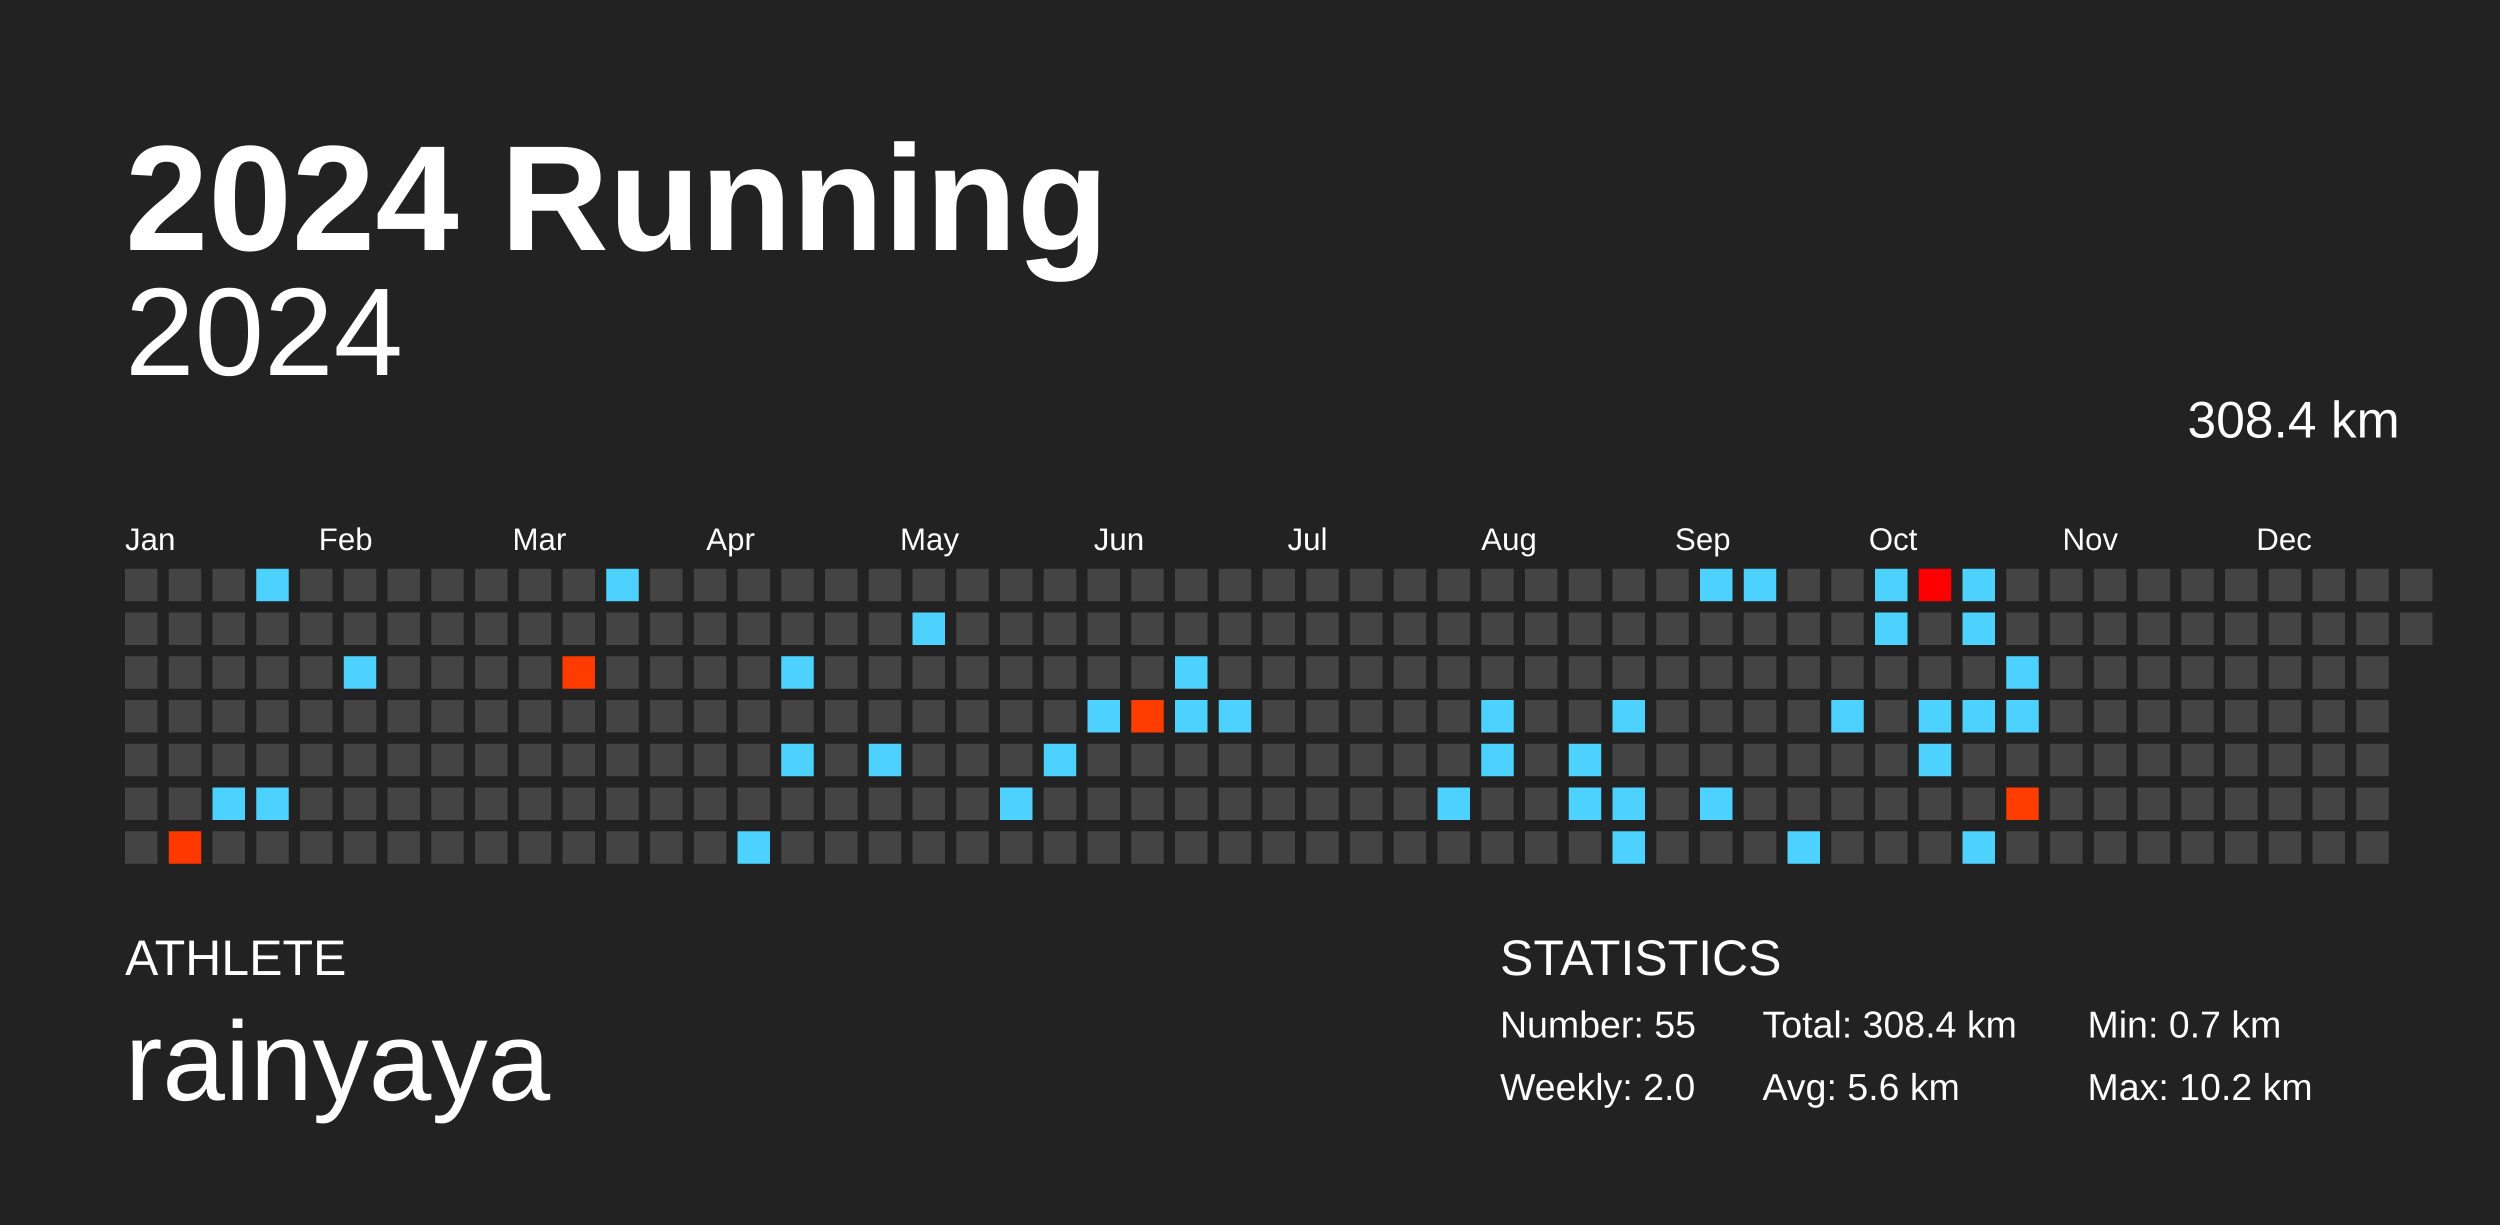
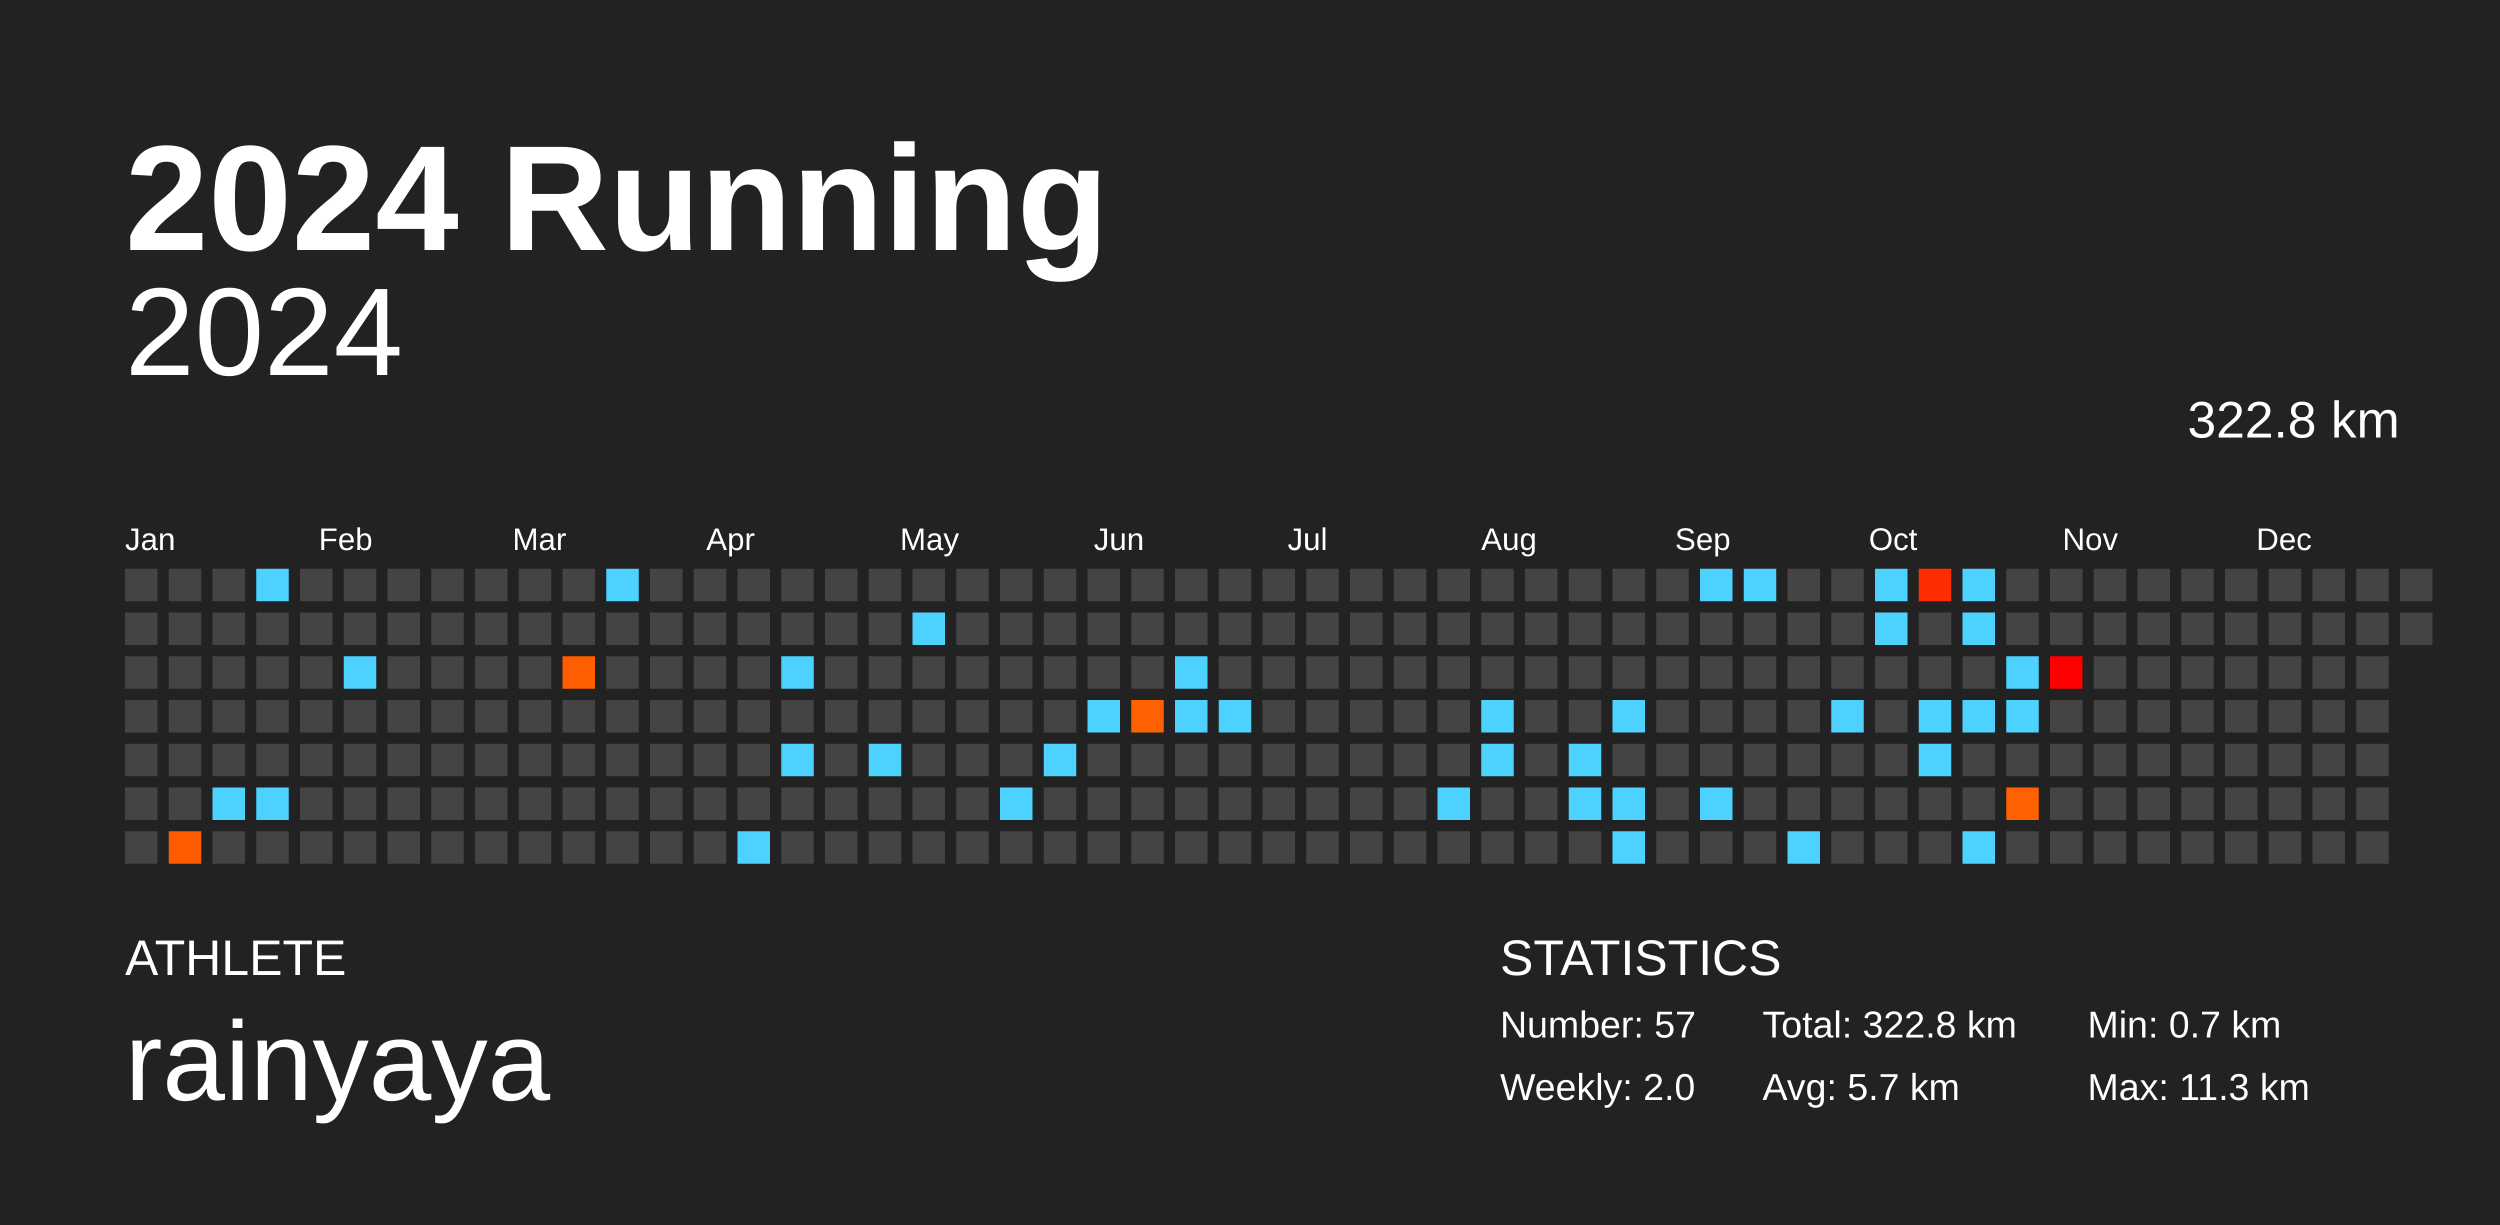
<svg xmlns="http://www.w3.org/2000/svg" baseProfile="full" height="98mm" version="1.1" viewBox="0,0,200,98" width="200mm">
  <defs />
  <rect fill="#222222" height="98" width="200" x="0" y="0" />
  <text fill="#FFFFFF" style="font-size:12px; font-family:Arial; font-weight:bold;" x="10" y="20">2024 Running</text>
  <text fill="#FFFFFF" style="font-size:4px; font-family:Arial" x="10" y="78">ATHLETE</text>
  <text fill="#FFFFFF" style="font-size:9px; font-family:Arial" x="10" y="88">rainyaya</text>
  <text fill="#FFFFFF" style="font-size:4px; font-family:Arial" x="120" y="78">STATISTICS</text>
-   <text fill="#FFFFFF" style="font-size:3px; font-family:Arial" x="120" y="83">Number: 55</text>
+   <text fill="#FFFFFF" style="font-size:3px; font-family:Arial" x="120" y="83">Number: 57</text>
  <text fill="#FFFFFF" style="font-size:3px; font-family:Arial" x="120" y="88">Weekly: 2.0</text>
-   <text fill="#FFFFFF" style="font-size:3px; font-family:Arial" x="141" y="83">Total: 308.4 km</text>
-   <text fill="#FFFFFF" style="font-size:3px; font-family:Arial" x="141" y="88">Avg: 5.6 km</text>
+   <text fill="#FFFFFF" style="font-size:3px; font-family:Arial" x="141" y="83">Total: 322.8 km</text>
+   <text fill="#FFFFFF" style="font-size:3px; font-family:Arial" x="141" y="88">Avg: 5.7 km</text>
  <text fill="#FFFFFF" style="font-size:3px; font-family:Arial" x="167" y="83">Min: 0.7 km</text>
-   <text fill="#FFFFFF" style="font-size:3px; font-family:Arial" x="167" y="88">Max: 10.2 km</text>
+   <text fill="#FFFFFF" style="font-size:3px; font-family:Arial" x="167" y="88">Max: 11.3 km</text>
  <text alignment-baseline="hanging" fill="#FFFFFF" style="font-size:10.0px; font-family:Arial;" x="10" y="30">2024</text>
-   <text alignment-baseline="hanging" fill="#FFFFFF" style="font-size:4.125px; font-family:Arial;" x="175" y="35">308.4 km</text>
+   <text alignment-baseline="hanging" fill="#FFFFFF" style="font-size:4.125px; font-family:Arial;" x="175" y="35">322.8 km</text>
  <text fill="#FFFFFF" style="font-size:2.5px; font-family:Arial" x="10.0" y="44">Jan</text>
  <text fill="#FFFFFF" style="font-size:2.5px; font-family:Arial" x="25.5" y="44">Feb</text>
  <text fill="#FFFFFF" style="font-size:2.5px; font-family:Arial" x="41.0" y="44">Mar</text>
  <text fill="#FFFFFF" style="font-size:2.5px; font-family:Arial" x="56.5" y="44">Apr</text>
  <text fill="#FFFFFF" style="font-size:2.5px; font-family:Arial" x="72.0" y="44">May</text>
  <text fill="#FFFFFF" style="font-size:2.5px; font-family:Arial" x="87.5" y="44">Jun</text>
  <text fill="#FFFFFF" style="font-size:2.5px; font-family:Arial" x="103.0" y="44">Jul</text>
  <text fill="#FFFFFF" style="font-size:2.5px; font-family:Arial" x="118.5" y="44">Aug</text>
  <text fill="#FFFFFF" style="font-size:2.5px; font-family:Arial" x="134.0" y="44">Sep</text>
  <text fill="#FFFFFF" style="font-size:2.5px; font-family:Arial" x="149.5" y="44">Oct</text>
  <text fill="#FFFFFF" style="font-size:2.5px; font-family:Arial" x="165.0" y="44">Nov</text>
  <text fill="#FFFFFF" style="font-size:2.5px; font-family:Arial" x="180.5" y="44">Dec</text>
  <rect fill="#444444" height="2.6" width="2.6" x="10.0" y="45.5" />
  <rect fill="#444444" height="2.6" width="2.6" x="10.0" y="49.0" />
  <rect fill="#444444" height="2.6" width="2.6" x="10.0" y="52.5" />
  <rect fill="#444444" height="2.6" width="2.6" x="10.0" y="56.0" />
  <rect fill="#444444" height="2.6" width="2.6" x="10.0" y="59.5" />
  <rect fill="#444444" height="2.6" width="2.6" x="10.0" y="63.0" />
  <rect fill="#444444" height="2.6" width="2.6" x="10.0" y="66.5" />
  <rect fill="#444444" height="2.6" width="2.6" x="13.5" y="45.5" />
  <rect fill="#444444" height="2.6" width="2.6" x="13.5" y="49.0" />
  <rect fill="#444444" height="2.6" width="2.6" x="13.5" y="52.5" />
  <rect fill="#444444" height="2.6" width="2.6" x="13.5" y="56.0" />
  <rect fill="#444444" height="2.6" width="2.6" x="13.5" y="59.5" />
  <rect fill="#444444" height="2.6" width="2.6" x="13.5" y="63.0" />
-   <rect fill="#ff3800" height="2.6" width="2.6" x="13.5" y="66.5" />
+   <rect fill="#ff5c00" height="2.6" width="2.6" x="13.5" y="66.5" />
  <rect fill="#444444" height="2.6" width="2.6" x="17.0" y="45.5" />
  <rect fill="#444444" height="2.6" width="2.6" x="17.0" y="49.0" />
  <rect fill="#444444" height="2.6" width="2.6" x="17.0" y="52.5" />
  <rect fill="#444444" height="2.6" width="2.6" x="17.0" y="56.0" />
  <rect fill="#444444" height="2.6" width="2.6" x="17.0" y="59.5" />
  <rect fill="#4dd2ff" height="2.6" width="2.6" x="17.0" y="63.0" />
  <rect fill="#444444" height="2.6" width="2.6" x="17.0" y="66.5" />
  <rect fill="#4dd2ff" height="2.6" width="2.6" x="20.5" y="45.5" />
  <rect fill="#444444" height="2.6" width="2.6" x="20.5" y="49.0" />
  <rect fill="#444444" height="2.6" width="2.6" x="20.5" y="52.5" />
  <rect fill="#444444" height="2.6" width="2.6" x="20.5" y="56.0" />
  <rect fill="#444444" height="2.6" width="2.6" x="20.5" y="59.5" />
  <rect fill="#4dd2ff" height="2.6" width="2.6" x="20.5" y="63.0" />
  <rect fill="#444444" height="2.6" width="2.6" x="20.5" y="66.5" />
  <rect fill="#444444" height="2.6" width="2.6" x="24.0" y="45.5" />
  <rect fill="#444444" height="2.6" width="2.6" x="24.0" y="49.0" />
  <rect fill="#444444" height="2.6" width="2.6" x="24.0" y="52.5" />
  <rect fill="#444444" height="2.6" width="2.6" x="24.0" y="56.0" />
  <rect fill="#444444" height="2.6" width="2.6" x="24.0" y="59.5" />
  <rect fill="#444444" height="2.6" width="2.6" x="24.0" y="63.0" />
  <rect fill="#444444" height="2.6" width="2.6" x="24.0" y="66.5" />
  <rect fill="#444444" height="2.6" width="2.6" x="27.5" y="45.5" />
  <rect fill="#444444" height="2.6" width="2.6" x="27.5" y="49.0" />
  <rect fill="#4dd2ff" height="2.6" width="2.6" x="27.5" y="52.5" />
  <rect fill="#444444" height="2.6" width="2.6" x="27.5" y="56.0" />
  <rect fill="#444444" height="2.6" width="2.6" x="27.5" y="59.5" />
  <rect fill="#444444" height="2.6" width="2.6" x="27.5" y="63.0" />
  <rect fill="#444444" height="2.6" width="2.6" x="27.5" y="66.5" />
  <rect fill="#444444" height="2.6" width="2.6" x="31.0" y="45.5" />
  <rect fill="#444444" height="2.6" width="2.6" x="31.0" y="49.0" />
  <rect fill="#444444" height="2.6" width="2.6" x="31.0" y="52.5" />
  <rect fill="#444444" height="2.6" width="2.6" x="31.0" y="56.0" />
  <rect fill="#444444" height="2.6" width="2.6" x="31.0" y="59.5" />
  <rect fill="#444444" height="2.6" width="2.6" x="31.0" y="63.0" />
  <rect fill="#444444" height="2.6" width="2.6" x="31.0" y="66.5" />
  <rect fill="#444444" height="2.6" width="2.6" x="34.5" y="45.5" />
  <rect fill="#444444" height="2.6" width="2.6" x="34.5" y="49.0" />
  <rect fill="#444444" height="2.6" width="2.6" x="34.5" y="52.5" />
  <rect fill="#444444" height="2.6" width="2.6" x="34.5" y="56.0" />
  <rect fill="#444444" height="2.6" width="2.6" x="34.5" y="59.5" />
  <rect fill="#444444" height="2.6" width="2.6" x="34.5" y="63.0" />
  <rect fill="#444444" height="2.6" width="2.6" x="34.5" y="66.5" />
  <rect fill="#444444" height="2.6" width="2.6" x="38.0" y="45.5" />
  <rect fill="#444444" height="2.6" width="2.6" x="38.0" y="49.0" />
  <rect fill="#444444" height="2.6" width="2.6" x="38.0" y="52.5" />
  <rect fill="#444444" height="2.6" width="2.6" x="38.0" y="56.0" />
  <rect fill="#444444" height="2.6" width="2.6" x="38.0" y="59.5" />
  <rect fill="#444444" height="2.6" width="2.6" x="38.0" y="63.0" />
  <rect fill="#444444" height="2.6" width="2.6" x="38.0" y="66.5" />
  <rect fill="#444444" height="2.6" width="2.6" x="41.5" y="45.5" />
  <rect fill="#444444" height="2.6" width="2.6" x="41.5" y="49.0" />
  <rect fill="#444444" height="2.6" width="2.6" x="41.5" y="52.5" />
  <rect fill="#444444" height="2.6" width="2.6" x="41.5" y="56.0" />
  <rect fill="#444444" height="2.6" width="2.6" x="41.5" y="59.5" />
  <rect fill="#444444" height="2.6" width="2.6" x="41.5" y="63.0" />
  <rect fill="#444444" height="2.6" width="2.6" x="41.5" y="66.5" />
  <rect fill="#444444" height="2.6" width="2.6" x="45.0" y="45.5" />
  <rect fill="#444444" height="2.6" width="2.6" x="45.0" y="49.0" />
-   <rect fill="#ff3b00" height="2.6" width="2.6" x="45.0" y="52.5" />
+   <rect fill="#ff5e00" height="2.6" width="2.6" x="45.0" y="52.5" />
  <rect fill="#444444" height="2.6" width="2.6" x="45.0" y="56.0" />
  <rect fill="#444444" height="2.6" width="2.6" x="45.0" y="59.5" />
  <rect fill="#444444" height="2.6" width="2.6" x="45.0" y="63.0" />
  <rect fill="#444444" height="2.6" width="2.6" x="45.0" y="66.5" />
  <rect fill="#4dd2ff" height="2.6" width="2.6" x="48.5" y="45.5" />
  <rect fill="#444444" height="2.6" width="2.6" x="48.5" y="49.0" />
  <rect fill="#444444" height="2.6" width="2.6" x="48.5" y="52.5" />
  <rect fill="#444444" height="2.6" width="2.6" x="48.5" y="56.0" />
  <rect fill="#444444" height="2.6" width="2.6" x="48.5" y="59.5" />
  <rect fill="#444444" height="2.6" width="2.6" x="48.5" y="63.0" />
  <rect fill="#444444" height="2.6" width="2.6" x="48.5" y="66.5" />
  <rect fill="#444444" height="2.6" width="2.6" x="52.0" y="45.5" />
  <rect fill="#444444" height="2.6" width="2.6" x="52.0" y="49.0" />
  <rect fill="#444444" height="2.6" width="2.6" x="52.0" y="52.5" />
  <rect fill="#444444" height="2.6" width="2.6" x="52.0" y="56.0" />
  <rect fill="#444444" height="2.6" width="2.6" x="52.0" y="59.5" />
  <rect fill="#444444" height="2.6" width="2.6" x="52.0" y="63.0" />
  <rect fill="#444444" height="2.6" width="2.6" x="52.0" y="66.5" />
  <rect fill="#444444" height="2.6" width="2.6" x="55.5" y="45.5" />
  <rect fill="#444444" height="2.6" width="2.6" x="55.5" y="49.0" />
  <rect fill="#444444" height="2.6" width="2.6" x="55.5" y="52.5" />
  <rect fill="#444444" height="2.6" width="2.6" x="55.5" y="56.0" />
  <rect fill="#444444" height="2.6" width="2.6" x="55.5" y="59.5" />
  <rect fill="#444444" height="2.6" width="2.6" x="55.5" y="63.0" />
  <rect fill="#444444" height="2.6" width="2.6" x="55.5" y="66.5" />
  <rect fill="#444444" height="2.6" width="2.6" x="59.0" y="45.5" />
  <rect fill="#444444" height="2.6" width="2.6" x="59.0" y="49.0" />
  <rect fill="#444444" height="2.6" width="2.6" x="59.0" y="52.5" />
  <rect fill="#444444" height="2.6" width="2.6" x="59.0" y="56.0" />
  <rect fill="#444444" height="2.6" width="2.6" x="59.0" y="59.5" />
  <rect fill="#444444" height="2.6" width="2.6" x="59.0" y="63.0" />
  <rect fill="#4dd2ff" height="2.6" width="2.6" x="59.0" y="66.5" />
  <rect fill="#444444" height="2.6" width="2.6" x="62.5" y="45.5" />
  <rect fill="#444444" height="2.6" width="2.6" x="62.5" y="49.0" />
  <rect fill="#4dd2ff" height="2.6" width="2.6" x="62.5" y="52.5" />
  <rect fill="#444444" height="2.6" width="2.6" x="62.5" y="56.0" />
  <rect fill="#4dd2ff" height="2.6" width="2.6" x="62.5" y="59.5" />
  <rect fill="#444444" height="2.6" width="2.6" x="62.5" y="63.0" />
  <rect fill="#444444" height="2.6" width="2.6" x="62.5" y="66.5" />
  <rect fill="#444444" height="2.6" width="2.6" x="66.0" y="45.5" />
  <rect fill="#444444" height="2.6" width="2.6" x="66.0" y="49.0" />
  <rect fill="#444444" height="2.6" width="2.6" x="66.0" y="52.5" />
  <rect fill="#444444" height="2.6" width="2.6" x="66.0" y="56.0" />
  <rect fill="#444444" height="2.6" width="2.6" x="66.0" y="59.5" />
  <rect fill="#444444" height="2.6" width="2.6" x="66.0" y="63.0" />
  <rect fill="#444444" height="2.6" width="2.6" x="66.0" y="66.5" />
  <rect fill="#444444" height="2.6" width="2.6" x="69.5" y="45.5" />
  <rect fill="#444444" height="2.6" width="2.6" x="69.5" y="49.0" />
  <rect fill="#444444" height="2.6" width="2.6" x="69.5" y="52.5" />
  <rect fill="#444444" height="2.6" width="2.6" x="69.5" y="56.0" />
  <rect fill="#4dd2ff" height="2.6" width="2.6" x="69.5" y="59.5" />
  <rect fill="#444444" height="2.6" width="2.6" x="69.5" y="63.0" />
  <rect fill="#444444" height="2.6" width="2.6" x="69.5" y="66.5" />
  <rect fill="#444444" height="2.6" width="2.6" x="73.0" y="45.5" />
  <rect fill="#4dd2ff" height="2.6" width="2.6" x="73.0" y="49.0" />
  <rect fill="#444444" height="2.6" width="2.6" x="73.0" y="52.5" />
  <rect fill="#444444" height="2.6" width="2.6" x="73.0" y="56.0" />
  <rect fill="#444444" height="2.6" width="2.6" x="73.0" y="59.5" />
  <rect fill="#444444" height="2.6" width="2.6" x="73.0" y="63.0" />
  <rect fill="#444444" height="2.6" width="2.6" x="73.0" y="66.5" />
  <rect fill="#444444" height="2.6" width="2.6" x="76.5" y="45.5" />
  <rect fill="#444444" height="2.6" width="2.6" x="76.5" y="49.0" />
  <rect fill="#444444" height="2.6" width="2.6" x="76.5" y="52.5" />
  <rect fill="#444444" height="2.6" width="2.6" x="76.5" y="56.0" />
  <rect fill="#444444" height="2.6" width="2.6" x="76.5" y="59.5" />
  <rect fill="#444444" height="2.6" width="2.6" x="76.5" y="63.0" />
  <rect fill="#444444" height="2.6" width="2.6" x="76.5" y="66.5" />
  <rect fill="#444444" height="2.6" width="2.6" x="80.0" y="45.5" />
  <rect fill="#444444" height="2.6" width="2.6" x="80.0" y="49.0" />
  <rect fill="#444444" height="2.6" width="2.6" x="80.0" y="52.5" />
  <rect fill="#444444" height="2.6" width="2.6" x="80.0" y="56.0" />
  <rect fill="#444444" height="2.6" width="2.6" x="80.0" y="59.5" />
  <rect fill="#4dd2ff" height="2.6" width="2.6" x="80.0" y="63.0" />
  <rect fill="#444444" height="2.6" width="2.6" x="80.0" y="66.5" />
  <rect fill="#444444" height="2.6" width="2.6" x="83.5" y="45.5" />
  <rect fill="#444444" height="2.6" width="2.6" x="83.5" y="49.0" />
  <rect fill="#444444" height="2.6" width="2.6" x="83.5" y="52.5" />
  <rect fill="#444444" height="2.6" width="2.6" x="83.5" y="56.0" />
  <rect fill="#4dd2ff" height="2.6" width="2.6" x="83.5" y="59.5" />
  <rect fill="#444444" height="2.6" width="2.6" x="83.5" y="63.0" />
  <rect fill="#444444" height="2.6" width="2.6" x="83.5" y="66.5" />
  <rect fill="#444444" height="2.6" width="2.6" x="87.0" y="45.5" />
  <rect fill="#444444" height="2.6" width="2.6" x="87.0" y="49.0" />
  <rect fill="#444444" height="2.6" width="2.6" x="87.0" y="52.5" />
  <rect fill="#4dd2ff" height="2.6" width="2.6" x="87.0" y="56.0" />
  <rect fill="#444444" height="2.6" width="2.6" x="87.0" y="59.5" />
  <rect fill="#444444" height="2.6" width="2.6" x="87.0" y="63.0" />
  <rect fill="#444444" height="2.6" width="2.6" x="87.0" y="66.5" />
  <rect fill="#444444" height="2.6" width="2.6" x="90.5" y="45.5" />
  <rect fill="#444444" height="2.6" width="2.6" x="90.5" y="49.0" />
  <rect fill="#444444" height="2.6" width="2.6" x="90.5" y="52.5" />
-   <rect fill="#ff3d00" height="2.6" width="2.6" x="90.5" y="56.0" />
+   <rect fill="#ff6000" height="2.6" width="2.6" x="90.5" y="56.0" />
  <rect fill="#444444" height="2.6" width="2.6" x="90.5" y="59.5" />
  <rect fill="#444444" height="2.6" width="2.6" x="90.5" y="63.0" />
  <rect fill="#444444" height="2.6" width="2.6" x="90.5" y="66.5" />
  <rect fill="#444444" height="2.6" width="2.6" x="94.0" y="45.5" />
  <rect fill="#444444" height="2.6" width="2.6" x="94.0" y="49.0" />
  <rect fill="#4dd2ff" height="2.6" width="2.6" x="94.0" y="52.5" />
  <rect fill="#4dd2ff" height="2.6" width="2.6" x="94.0" y="56.0" />
  <rect fill="#444444" height="2.6" width="2.6" x="94.0" y="59.5" />
  <rect fill="#444444" height="2.6" width="2.6" x="94.0" y="63.0" />
  <rect fill="#444444" height="2.6" width="2.6" x="94.0" y="66.5" />
  <rect fill="#444444" height="2.6" width="2.6" x="97.5" y="45.5" />
  <rect fill="#444444" height="2.6" width="2.6" x="97.5" y="49.0" />
  <rect fill="#444444" height="2.6" width="2.6" x="97.5" y="52.5" />
  <rect fill="#4dd2ff" height="2.6" width="2.6" x="97.5" y="56.0" />
  <rect fill="#444444" height="2.6" width="2.6" x="97.5" y="59.5" />
  <rect fill="#444444" height="2.6" width="2.6" x="97.5" y="63.0" />
  <rect fill="#444444" height="2.6" width="2.6" x="97.5" y="66.5" />
  <rect fill="#444444" height="2.6" width="2.6" x="101.0" y="45.5" />
  <rect fill="#444444" height="2.6" width="2.6" x="101.0" y="49.0" />
  <rect fill="#444444" height="2.6" width="2.6" x="101.0" y="52.5" />
  <rect fill="#444444" height="2.6" width="2.6" x="101.0" y="56.0" />
  <rect fill="#444444" height="2.6" width="2.6" x="101.0" y="59.5" />
  <rect fill="#444444" height="2.6" width="2.6" x="101.0" y="63.0" />
  <rect fill="#444444" height="2.6" width="2.6" x="101.0" y="66.5" />
  <rect fill="#444444" height="2.6" width="2.6" x="104.5" y="45.5" />
  <rect fill="#444444" height="2.6" width="2.6" x="104.5" y="49.0" />
  <rect fill="#444444" height="2.6" width="2.6" x="104.5" y="52.5" />
  <rect fill="#444444" height="2.6" width="2.6" x="104.5" y="56.0" />
  <rect fill="#444444" height="2.6" width="2.6" x="104.5" y="59.5" />
  <rect fill="#444444" height="2.6" width="2.6" x="104.5" y="63.0" />
  <rect fill="#444444" height="2.6" width="2.6" x="104.5" y="66.5" />
  <rect fill="#444444" height="2.6" width="2.6" x="108.0" y="45.5" />
  <rect fill="#444444" height="2.6" width="2.6" x="108.0" y="49.0" />
  <rect fill="#444444" height="2.6" width="2.6" x="108.0" y="52.5" />
  <rect fill="#444444" height="2.6" width="2.6" x="108.0" y="56.0" />
  <rect fill="#444444" height="2.6" width="2.6" x="108.0" y="59.5" />
  <rect fill="#444444" height="2.6" width="2.6" x="108.0" y="63.0" />
  <rect fill="#444444" height="2.6" width="2.6" x="108.0" y="66.5" />
  <rect fill="#444444" height="2.6" width="2.6" x="111.5" y="45.5" />
  <rect fill="#444444" height="2.6" width="2.6" x="111.5" y="49.0" />
  <rect fill="#444444" height="2.6" width="2.6" x="111.5" y="52.5" />
  <rect fill="#444444" height="2.6" width="2.6" x="111.5" y="56.0" />
  <rect fill="#444444" height="2.6" width="2.6" x="111.5" y="59.5" />
  <rect fill="#444444" height="2.6" width="2.6" x="111.5" y="63.0" />
  <rect fill="#444444" height="2.6" width="2.6" x="111.5" y="66.5" />
  <rect fill="#444444" height="2.6" width="2.6" x="115.0" y="45.5" />
  <rect fill="#444444" height="2.6" width="2.6" x="115.0" y="49.0" />
  <rect fill="#444444" height="2.6" width="2.6" x="115.0" y="52.5" />
  <rect fill="#444444" height="2.6" width="2.6" x="115.0" y="56.0" />
  <rect fill="#444444" height="2.6" width="2.6" x="115.0" y="59.5" />
  <rect fill="#4dd2ff" height="2.6" width="2.6" x="115.0" y="63.0" />
  <rect fill="#444444" height="2.6" width="2.6" x="115.0" y="66.5" />
  <rect fill="#444444" height="2.6" width="2.6" x="118.5" y="45.5" />
  <rect fill="#444444" height="2.6" width="2.6" x="118.5" y="49.0" />
  <rect fill="#444444" height="2.6" width="2.6" x="118.5" y="52.5" />
  <rect fill="#4dd2ff" height="2.6" width="2.6" x="118.5" y="56.0" />
  <rect fill="#4dd2ff" height="2.6" width="2.6" x="118.5" y="59.5" />
  <rect fill="#444444" height="2.6" width="2.6" x="118.5" y="63.0" />
  <rect fill="#444444" height="2.6" width="2.6" x="118.5" y="66.5" />
  <rect fill="#444444" height="2.6" width="2.6" x="122.0" y="45.5" />
  <rect fill="#444444" height="2.6" width="2.6" x="122.0" y="49.0" />
  <rect fill="#444444" height="2.6" width="2.6" x="122.0" y="52.5" />
  <rect fill="#444444" height="2.6" width="2.6" x="122.0" y="56.0" />
  <rect fill="#444444" height="2.6" width="2.6" x="122.0" y="59.5" />
  <rect fill="#444444" height="2.6" width="2.6" x="122.0" y="63.0" />
  <rect fill="#444444" height="2.6" width="2.6" x="122.0" y="66.5" />
  <rect fill="#444444" height="2.6" width="2.6" x="125.5" y="45.5" />
  <rect fill="#444444" height="2.6" width="2.6" x="125.5" y="49.0" />
  <rect fill="#444444" height="2.6" width="2.6" x="125.5" y="52.5" />
  <rect fill="#444444" height="2.6" width="2.6" x="125.5" y="56.0" />
  <rect fill="#4dd2ff" height="2.6" width="2.6" x="125.5" y="59.5" />
  <rect fill="#4dd2ff" height="2.6" width="2.6" x="125.5" y="63.0" />
  <rect fill="#444444" height="2.6" width="2.6" x="125.5" y="66.5" />
  <rect fill="#444444" height="2.6" width="2.6" x="129.0" y="45.5" />
  <rect fill="#444444" height="2.6" width="2.6" x="129.0" y="49.0" />
  <rect fill="#444444" height="2.6" width="2.6" x="129.0" y="52.5" />
  <rect fill="#4dd2ff" height="2.6" width="2.6" x="129.0" y="56.0" />
  <rect fill="#444444" height="2.6" width="2.6" x="129.0" y="59.5" />
  <rect fill="#4dd2ff" height="2.6" width="2.6" x="129.0" y="63.0" />
  <rect fill="#4dd2ff" height="2.6" width="2.6" x="129.0" y="66.5" />
  <rect fill="#444444" height="2.6" width="2.6" x="132.5" y="45.5" />
  <rect fill="#444444" height="2.6" width="2.6" x="132.5" y="49.0" />
  <rect fill="#444444" height="2.6" width="2.6" x="132.5" y="52.5" />
  <rect fill="#444444" height="2.6" width="2.6" x="132.5" y="56.0" />
  <rect fill="#444444" height="2.6" width="2.6" x="132.5" y="59.5" />
  <rect fill="#444444" height="2.6" width="2.6" x="132.5" y="63.0" />
  <rect fill="#444444" height="2.6" width="2.6" x="132.5" y="66.5" />
  <rect fill="#4dd2ff" height="2.6" width="2.6" x="136.0" y="45.5" />
  <rect fill="#444444" height="2.6" width="2.6" x="136.0" y="49.0" />
  <rect fill="#444444" height="2.6" width="2.6" x="136.0" y="52.5" />
  <rect fill="#444444" height="2.6" width="2.6" x="136.0" y="56.0" />
  <rect fill="#444444" height="2.6" width="2.6" x="136.0" y="59.5" />
  <rect fill="#4dd2ff" height="2.6" width="2.6" x="136.0" y="63.0" />
  <rect fill="#444444" height="2.6" width="2.6" x="136.0" y="66.5" />
  <rect fill="#4dd2ff" height="2.6" width="2.6" x="139.5" y="45.5" />
  <rect fill="#444444" height="2.6" width="2.6" x="139.5" y="49.0" />
  <rect fill="#444444" height="2.6" width="2.6" x="139.5" y="52.5" />
  <rect fill="#444444" height="2.6" width="2.6" x="139.5" y="56.0" />
  <rect fill="#444444" height="2.6" width="2.6" x="139.5" y="59.5" />
  <rect fill="#444444" height="2.6" width="2.6" x="139.5" y="63.0" />
  <rect fill="#444444" height="2.6" width="2.6" x="139.5" y="66.5" />
  <rect fill="#444444" height="2.6" width="2.6" x="143.0" y="45.5" />
  <rect fill="#444444" height="2.6" width="2.6" x="143.0" y="49.0" />
  <rect fill="#444444" height="2.6" width="2.6" x="143.0" y="52.5" />
  <rect fill="#444444" height="2.6" width="2.6" x="143.0" y="56.0" />
  <rect fill="#444444" height="2.6" width="2.6" x="143.0" y="59.5" />
  <rect fill="#444444" height="2.6" width="2.6" x="143.0" y="63.0" />
  <rect fill="#4dd2ff" height="2.6" width="2.6" x="143.0" y="66.5" />
  <rect fill="#444444" height="2.6" width="2.6" x="146.5" y="45.5" />
  <rect fill="#444444" height="2.6" width="2.6" x="146.5" y="49.0" />
  <rect fill="#444444" height="2.6" width="2.6" x="146.5" y="52.5" />
  <rect fill="#4dd2ff" height="2.6" width="2.6" x="146.5" y="56.0" />
  <rect fill="#444444" height="2.6" width="2.6" x="146.5" y="59.5" />
  <rect fill="#444444" height="2.6" width="2.6" x="146.5" y="63.0" />
  <rect fill="#444444" height="2.6" width="2.6" x="146.5" y="66.5" />
  <rect fill="#4dd2ff" height="2.6" width="2.6" x="150.0" y="45.5" />
  <rect fill="#4dd2ff" height="2.6" width="2.6" x="150.0" y="49.0" />
  <rect fill="#444444" height="2.6" width="2.6" x="150.0" y="52.5" />
  <rect fill="#444444" height="2.6" width="2.6" x="150.0" y="56.0" />
  <rect fill="#444444" height="2.6" width="2.6" x="150.0" y="59.5" />
  <rect fill="#444444" height="2.6" width="2.6" x="150.0" y="63.0" />
  <rect fill="#444444" height="2.6" width="2.6" x="150.0" y="66.5" />
-   <rect fill="#ff0000" height="2.6" width="2.6" x="153.5" y="45.5" />
+   <rect fill="#ff2d00" height="2.6" width="2.6" x="153.5" y="45.5" />
  <rect fill="#444444" height="2.6" width="2.6" x="153.5" y="49.0" />
  <rect fill="#444444" height="2.6" width="2.6" x="153.5" y="52.5" />
  <rect fill="#4dd2ff" height="2.6" width="2.6" x="153.5" y="56.0" />
  <rect fill="#4dd2ff" height="2.6" width="2.6" x="153.5" y="59.5" />
  <rect fill="#444444" height="2.6" width="2.6" x="153.5" y="63.0" />
  <rect fill="#444444" height="2.6" width="2.6" x="153.5" y="66.5" />
  <rect fill="#4dd2ff" height="2.6" width="2.6" x="157.0" y="45.5" />
  <rect fill="#4dd2ff" height="2.6" width="2.6" x="157.0" y="49.0" />
  <rect fill="#444444" height="2.6" width="2.6" x="157.0" y="52.5" />
  <rect fill="#4dd2ff" height="2.6" width="2.6" x="157.0" y="56.0" />
  <rect fill="#444444" height="2.6" width="2.6" x="157.0" y="59.5" />
  <rect fill="#444444" height="2.6" width="2.6" x="157.0" y="63.0" />
  <rect fill="#4dd2ff" height="2.6" width="2.6" x="157.0" y="66.5" />
  <rect fill="#444444" height="2.6" width="2.6" x="160.5" y="45.5" />
  <rect fill="#444444" height="2.6" width="2.6" x="160.5" y="49.0" />
  <rect fill="#4dd2ff" height="2.6" width="2.6" x="160.5" y="52.5" />
  <rect fill="#4dd2ff" height="2.6" width="2.6" x="160.5" y="56.0" />
  <rect fill="#444444" height="2.6" width="2.6" x="160.5" y="59.5" />
-   <rect fill="#ff3d00" height="2.6" width="2.6" x="160.5" y="63.0" />
+   <rect fill="#ff6000" height="2.6" width="2.6" x="160.5" y="63.0" />
  <rect fill="#444444" height="2.6" width="2.6" x="160.5" y="66.5" />
  <rect fill="#444444" height="2.6" width="2.6" x="164.0" y="45.5" />
  <rect fill="#444444" height="2.6" width="2.6" x="164.0" y="49.0" />
-   <rect fill="#444444" height="2.6" width="2.6" x="164.0" y="52.5" />
+   <rect fill="#ff0000" height="2.6" width="2.6" x="164.0" y="52.5" />
  <rect fill="#444444" height="2.6" width="2.6" x="164.0" y="56.0" />
  <rect fill="#444444" height="2.6" width="2.6" x="164.0" y="59.5" />
  <rect fill="#444444" height="2.6" width="2.6" x="164.0" y="63.0" />
  <rect fill="#444444" height="2.6" width="2.6" x="164.0" y="66.5" />
  <rect fill="#444444" height="2.6" width="2.6" x="167.5" y="45.5" />
  <rect fill="#444444" height="2.6" width="2.6" x="167.5" y="49.0" />
  <rect fill="#444444" height="2.6" width="2.6" x="167.5" y="52.5" />
  <rect fill="#444444" height="2.6" width="2.6" x="167.5" y="56.0" />
  <rect fill="#444444" height="2.6" width="2.6" x="167.5" y="59.5" />
  <rect fill="#444444" height="2.6" width="2.6" x="167.5" y="63.0" />
  <rect fill="#444444" height="2.6" width="2.6" x="167.5" y="66.5" />
  <rect fill="#444444" height="2.6" width="2.6" x="171.0" y="45.5" />
  <rect fill="#444444" height="2.6" width="2.6" x="171.0" y="49.0" />
  <rect fill="#444444" height="2.6" width="2.6" x="171.0" y="52.5" />
  <rect fill="#444444" height="2.6" width="2.6" x="171.0" y="56.0" />
  <rect fill="#444444" height="2.6" width="2.6" x="171.0" y="59.5" />
  <rect fill="#444444" height="2.6" width="2.6" x="171.0" y="63.0" />
  <rect fill="#444444" height="2.6" width="2.6" x="171.0" y="66.5" />
  <rect fill="#444444" height="2.6" width="2.6" x="174.5" y="45.5" />
  <rect fill="#444444" height="2.6" width="2.6" x="174.5" y="49.0" />
  <rect fill="#444444" height="2.6" width="2.6" x="174.5" y="52.5" />
  <rect fill="#444444" height="2.6" width="2.6" x="174.5" y="56.0" />
  <rect fill="#444444" height="2.6" width="2.6" x="174.5" y="59.5" />
  <rect fill="#444444" height="2.6" width="2.6" x="174.5" y="63.0" />
  <rect fill="#444444" height="2.6" width="2.6" x="174.5" y="66.5" />
  <rect fill="#444444" height="2.6" width="2.6" x="178.0" y="45.5" />
  <rect fill="#444444" height="2.6" width="2.6" x="178.0" y="49.0" />
  <rect fill="#444444" height="2.6" width="2.6" x="178.0" y="52.5" />
  <rect fill="#444444" height="2.6" width="2.6" x="178.0" y="56.0" />
  <rect fill="#444444" height="2.6" width="2.6" x="178.0" y="59.5" />
  <rect fill="#444444" height="2.6" width="2.6" x="178.0" y="63.0" />
  <rect fill="#444444" height="2.6" width="2.6" x="178.0" y="66.5" />
  <rect fill="#444444" height="2.6" width="2.6" x="181.5" y="45.5" />
  <rect fill="#444444" height="2.6" width="2.6" x="181.5" y="49.0" />
  <rect fill="#444444" height="2.6" width="2.6" x="181.5" y="52.5" />
  <rect fill="#444444" height="2.6" width="2.6" x="181.5" y="56.0" />
  <rect fill="#444444" height="2.6" width="2.6" x="181.5" y="59.5" />
  <rect fill="#444444" height="2.6" width="2.6" x="181.5" y="63.0" />
  <rect fill="#444444" height="2.6" width="2.6" x="181.5" y="66.5" />
  <rect fill="#444444" height="2.6" width="2.6" x="185.0" y="45.5" />
  <rect fill="#444444" height="2.6" width="2.6" x="185.0" y="49.0" />
  <rect fill="#444444" height="2.6" width="2.6" x="185.0" y="52.5" />
  <rect fill="#444444" height="2.6" width="2.6" x="185.0" y="56.0" />
  <rect fill="#444444" height="2.6" width="2.6" x="185.0" y="59.5" />
  <rect fill="#444444" height="2.6" width="2.6" x="185.0" y="63.0" />
  <rect fill="#444444" height="2.6" width="2.6" x="185.0" y="66.5" />
  <rect fill="#444444" height="2.6" width="2.6" x="188.5" y="45.5" />
  <rect fill="#444444" height="2.6" width="2.6" x="188.5" y="49.0" />
  <rect fill="#444444" height="2.6" width="2.6" x="188.5" y="52.5" />
  <rect fill="#444444" height="2.6" width="2.6" x="188.5" y="56.0" />
  <rect fill="#444444" height="2.6" width="2.6" x="188.5" y="59.5" />
  <rect fill="#444444" height="2.6" width="2.6" x="188.5" y="63.0" />
  <rect fill="#444444" height="2.6" width="2.6" x="188.5" y="66.5" />
  <rect fill="#444444" height="2.6" width="2.6" x="192.0" y="45.5" />
  <rect fill="#444444" height="2.6" width="2.6" x="192.0" y="49.0" />
</svg>
